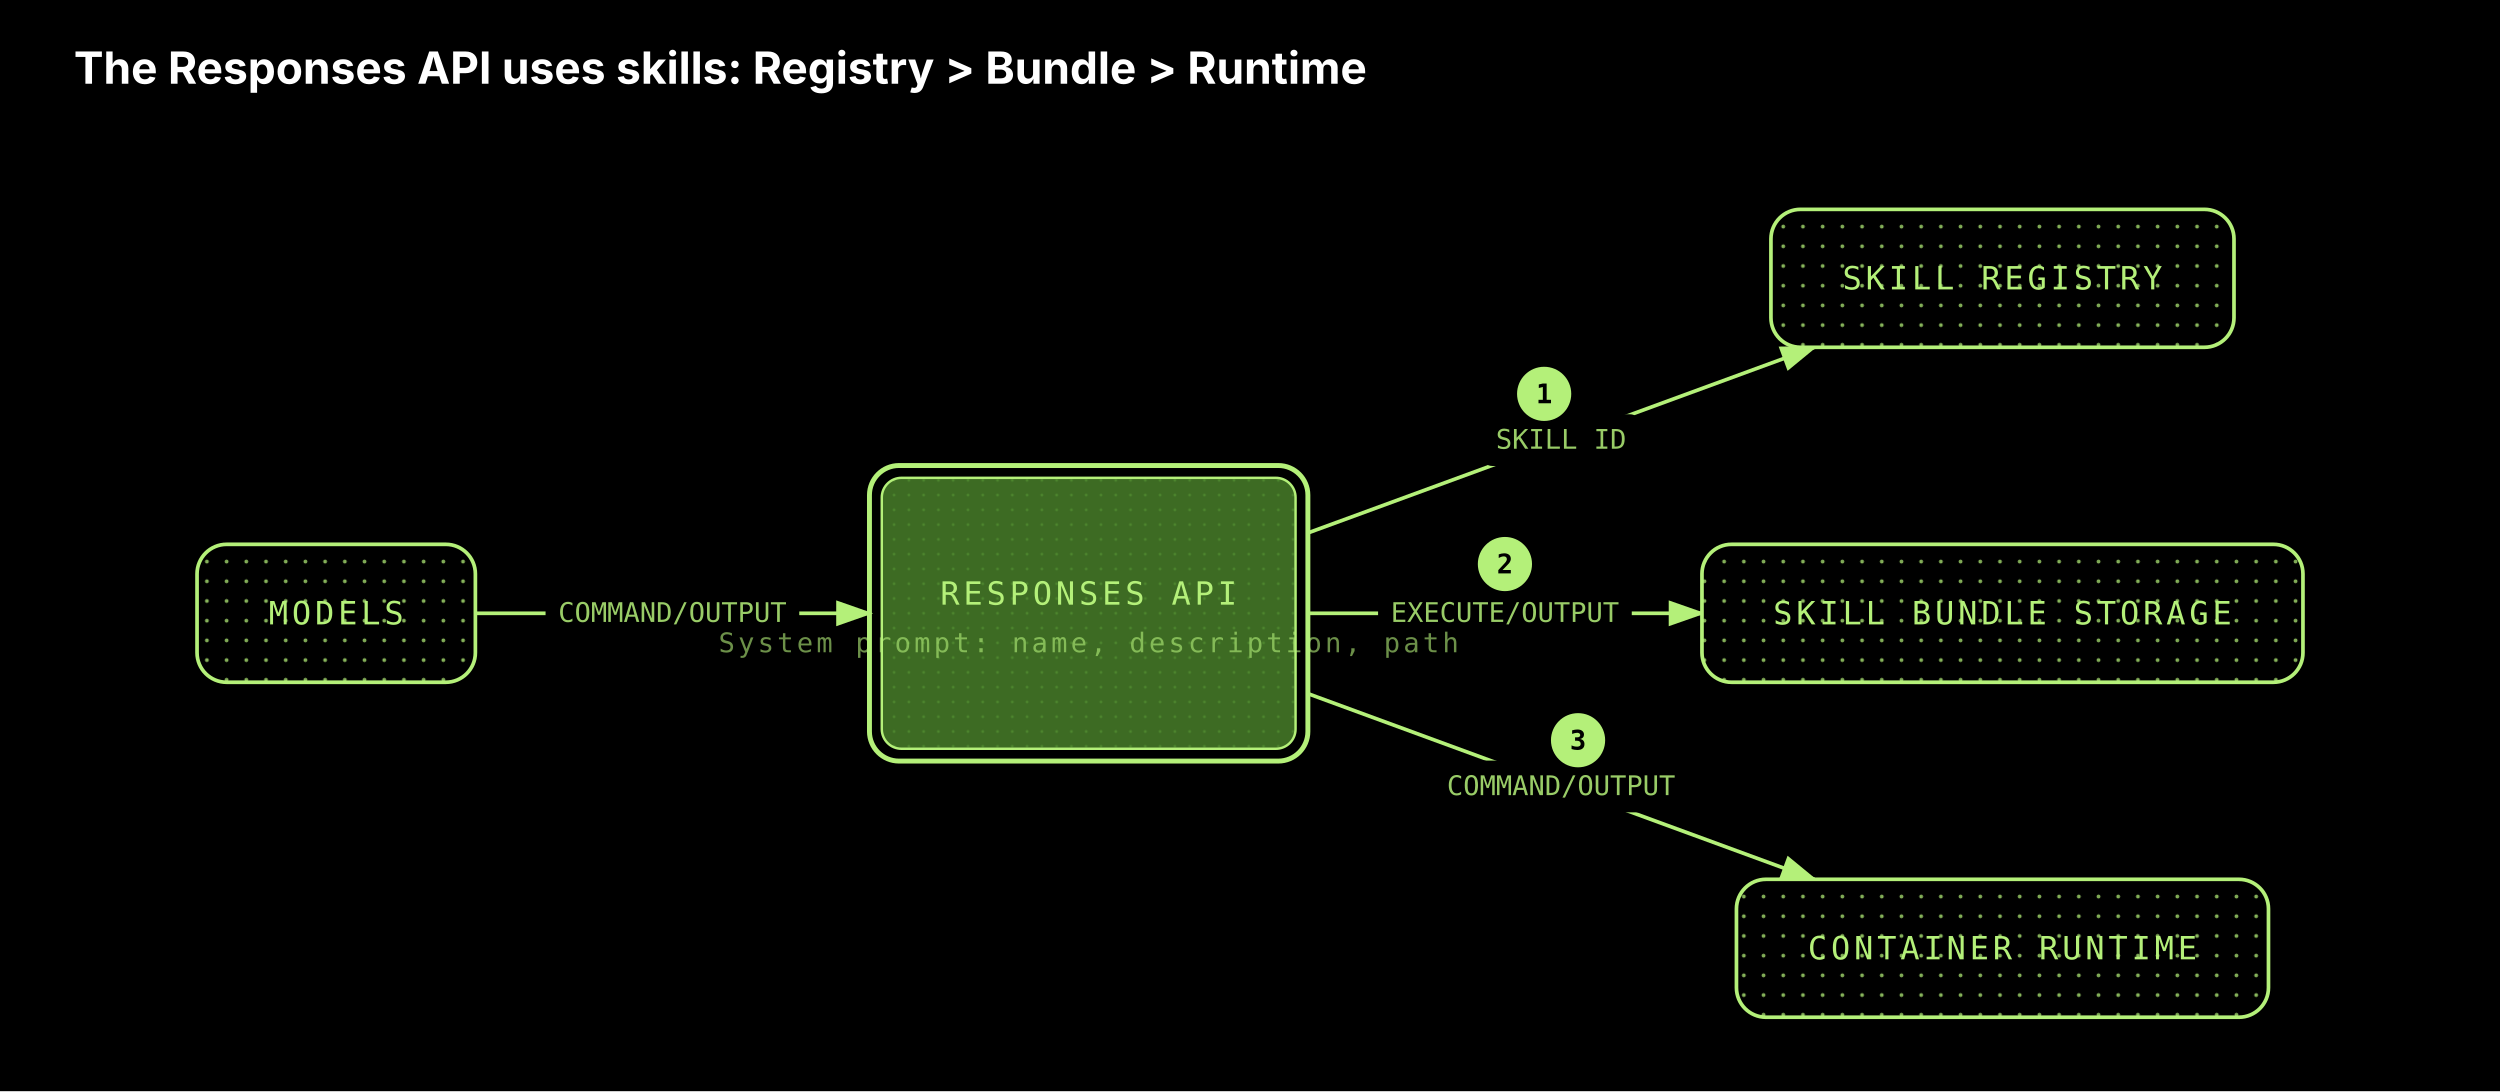
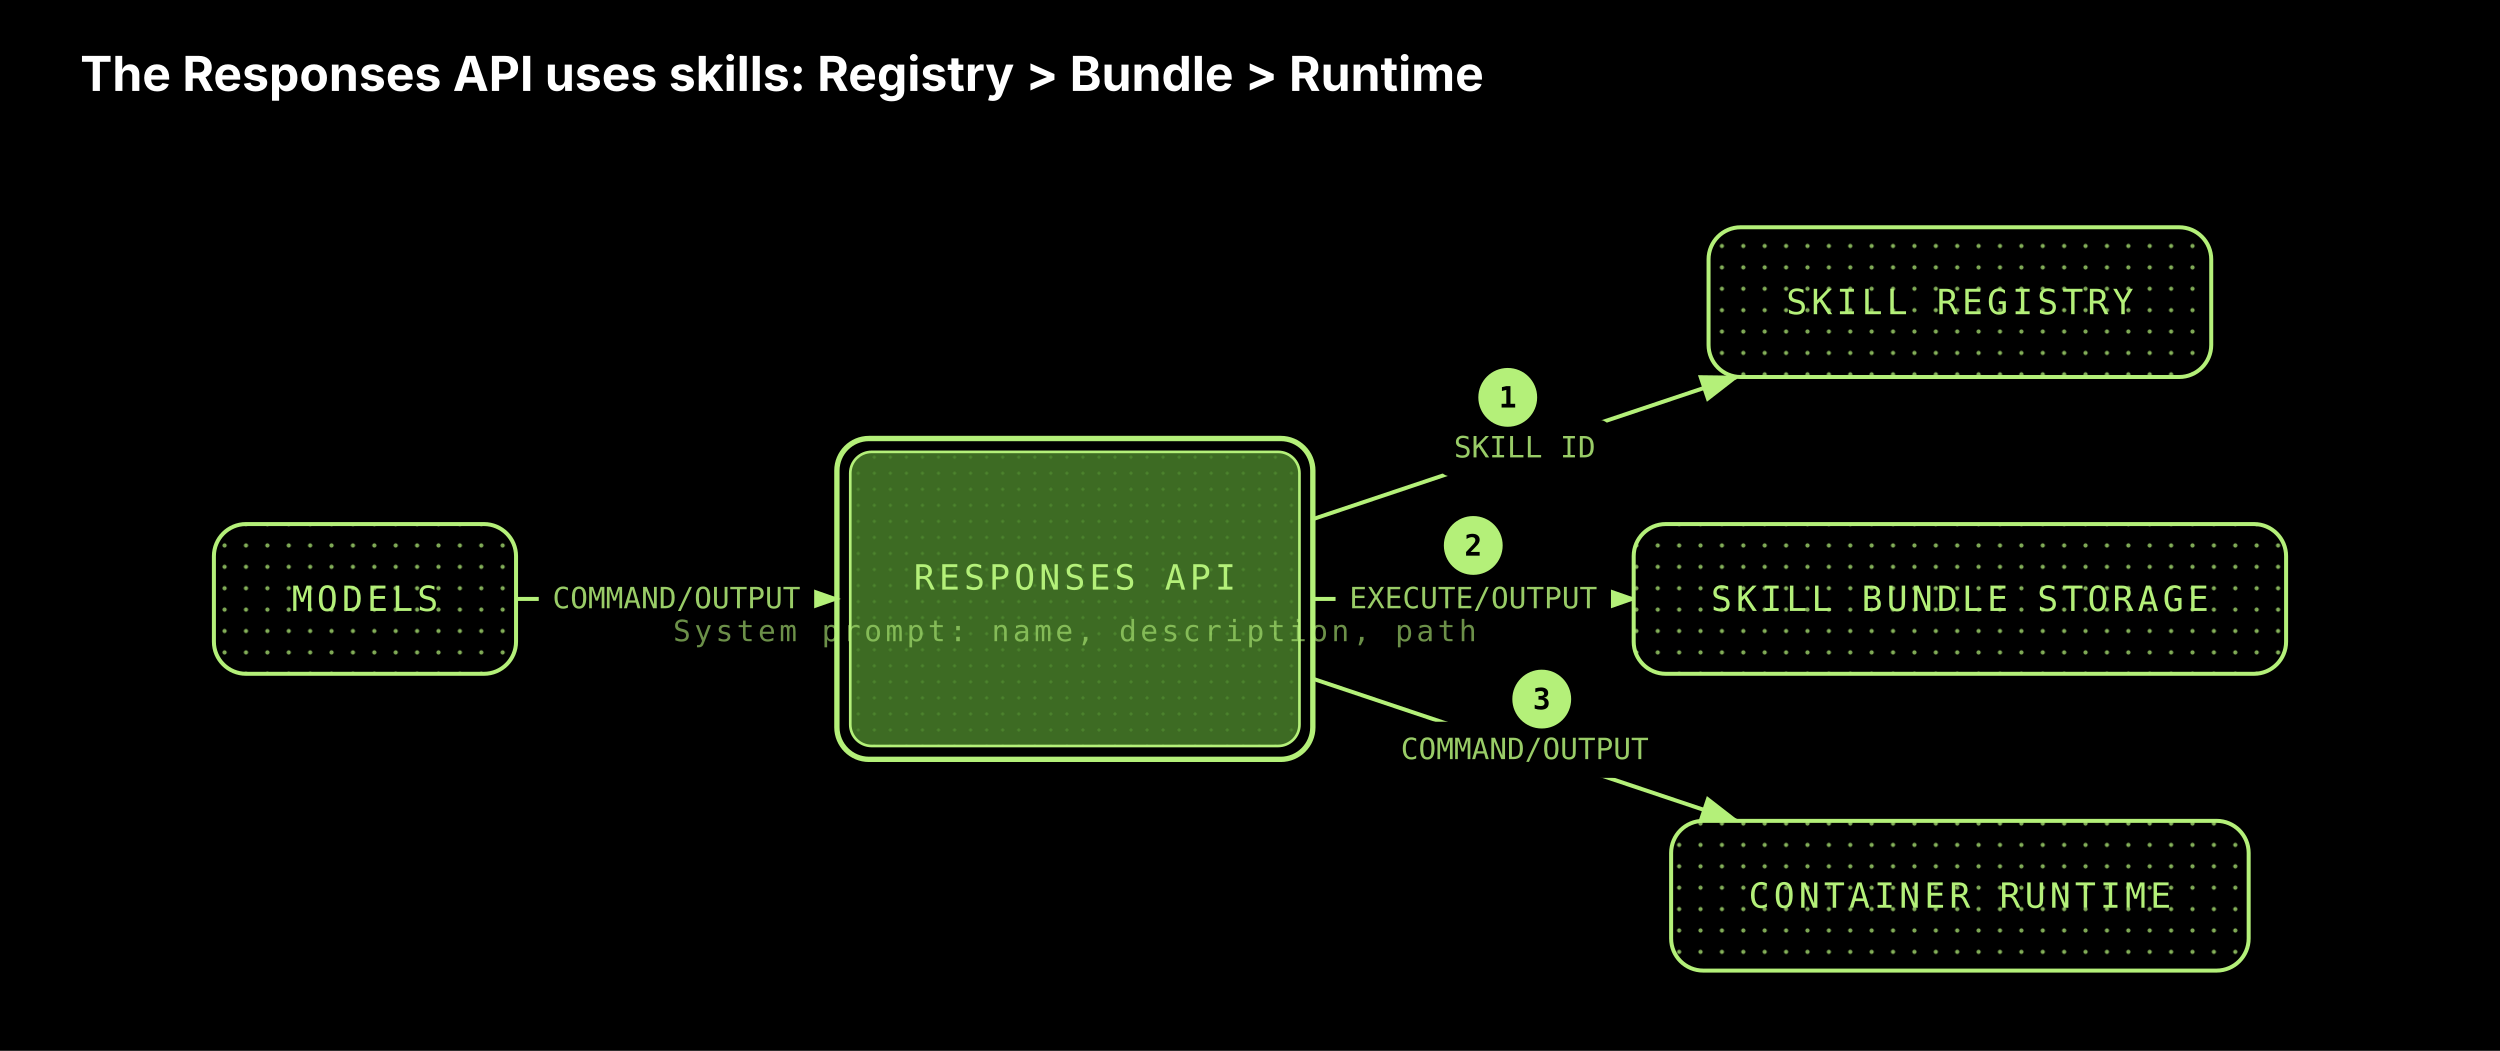
- <svg xmlns="http://www.w3.org/2000/svg" viewBox="0 0 1015 443" width="1015" height="443">
+ <svg xmlns="http://www.w3.org/2000/svg" viewBox="0 0 935 393" width="935" height="393">
  <defs>
    <pattern id="dotgrid" width="8" height="8" patternUnits="userSpaceOnUse">
      <rect width="8" height="8" fill="#000000" />
      <circle cx="4" cy="4" r="0.8" fill="#b4f079" opacity="0.7" />
    </pattern>
    <pattern id="crosshatch" width="8" height="8" patternUnits="userSpaceOnUse">
      <rect width="8" height="8" fill="#000000" />
      <path d="M0 8L8 0M-1 1L1 -1M7 9L9 7" stroke="#b4f079" stroke-width="0.8" opacity="0.2" />
    </pattern>
    <pattern id="hero" width="6" height="6" patternUnits="userSpaceOnUse">
      <rect width="6" height="6" fill="#3d6b23" />
      <circle cx="3" cy="3" r="0.6" fill="#5a9a35" opacity="0.5" />
    </pattern>
    <marker id="arrowhead" markerWidth="10" markerHeight="7" refX="9" refY="3.5" orient="auto" markerUnits="strokeWidth">
      <polygon points="0 0, 10 3.5, 0 7" fill="#b4f079" />
    </marker>
    <marker id="arrowhead-reverse" markerWidth="10" markerHeight="7" refX="1" refY="3.5" orient="auto" markerUnits="strokeWidth">
      <polygon points="10 0, 0 3.5, 10 7" fill="#b4f079" />
    </marker>
  </defs>
  <rect width="100%" height="100%" fill="#000000" />
  <g class="diagram">
    <text x="30" y="34" font-family="'Inter', 'Helvetica Neue', Arial, sans-serif" font-size="18" fill="#ffffff" font-weight="700">The Responses API uses skills: Registry &gt; Bundle &gt; Runtime</text>
-     <line x1="193" y1="249" x2="353" y2="249" stroke="#b4f079" stroke-width="1.5" marker-end="url(#arrowhead)" />
-     <rect x="221.5" y="238.5" width="103" height="21" rx="4" fill="#000000" />
-     <text x="273" y="252.5" font-family="'JetBrains Mono', 'Fira Code', 'SF Mono', 'Cascadia Code', monospace" font-size="11" fill="#b4f079" opacity="0.85" text-anchor="middle">COMMAND/OUTPUT</text>
-     <line x1="531" y1="216.375" x2="736.618" y2="141" stroke="#b4f079" stroke-width="1.5" marker-end="url(#arrowhead)" />
-     <rect x="601.809" y="168.187" width="64" height="21" rx="4" fill="#000000" />
-     <text x="633.809" y="182.187" font-family="'JetBrains Mono', 'Fira Code', 'SF Mono', 'Cascadia Code', monospace" font-size="11" fill="#b4f079" opacity="0.85" text-anchor="middle">SKILL ID</text>
-     <circle cx="626.925" cy="159.909" r="11" fill="#b4f079" stroke="none" />
-     <text x="626.925" y="159.909" font-family="'JetBrains Mono', 'Fira Code', 'SF Mono', 'Cascadia Code', monospace" font-size="11" fill="#000000" text-anchor="middle" dominant-baseline="central" font-weight="700">1</text>
-     <line x1="531" y1="249" x2="691" y2="249" stroke="#b4f079" stroke-width="1.5" marker-end="url(#arrowhead)" />
-     <rect x="559.5" y="238.5" width="103" height="21" rx="4" fill="#000000" />
-     <text x="611" y="252.5" font-family="'JetBrains Mono', 'Fira Code', 'SF Mono', 'Cascadia Code', monospace" font-size="11" fill="#b4f079" opacity="0.85" text-anchor="middle">EXECUTE/OUTPUT</text>
-     <circle cx="611" cy="229" r="11" fill="#b4f079" stroke="none" />
-     <text x="611" y="229" font-family="'JetBrains Mono', 'Fira Code', 'SF Mono', 'Cascadia Code', monospace" font-size="11" fill="#000000" text-anchor="middle" dominant-baseline="central" font-weight="700">2</text>
-     <line x1="531" y1="281.625" x2="736.618" y2="357" stroke="#b4f079" stroke-width="1.5" marker-end="url(#arrowhead)" />
-     <rect x="582.309" y="308.813" width="103" height="21" rx="4" fill="#000000" />
-     <text x="633.809" y="322.813" font-family="'JetBrains Mono', 'Fira Code', 'SF Mono', 'Cascadia Code', monospace" font-size="11" fill="#b4f079" opacity="0.85" text-anchor="middle">COMMAND/OUTPUT</text>
-     <circle cx="640.692" cy="300.535" r="11" fill="#b4f079" stroke="none" />
-     <text x="640.692" y="300.535" font-family="'JetBrains Mono', 'Fira Code', 'SF Mono', 'Cascadia Code', monospace" font-size="11" fill="#000000" text-anchor="middle" dominant-baseline="central" font-weight="700">3</text>
-     <rect x="80" y="221" width="113" height="56" rx="12" fill="url(#dotgrid)" stroke="#b4f079" stroke-width="1.5" />
-     <text x="136.5" y="249" font-family="'JetBrains Mono', 'Fira Code', 'SF Mono', 'Cascadia Code', monospace" font-size="13" fill="#b4f079" text-anchor="middle" dominant-baseline="central" letter-spacing="0.12em">MODELS</text>
-     <rect x="353" y="189" width="178" height="120" rx="12" fill="none" stroke="#b4f079" stroke-width="2" />
-     <rect x="358" y="194" width="168" height="110" rx="8" fill="url(#hero)" stroke="#b4f079" stroke-width="1" />
-     <text x="442" y="241" font-family="'JetBrains Mono', 'Fira Code', 'SF Mono', 'Cascadia Code', monospace" font-size="13" fill="#b4f079" text-anchor="middle" dominant-baseline="central" letter-spacing="0.12em">RESPONSES API</text>
-     <text x="442" y="261" font-family="'JetBrains Mono', 'Fira Code', 'SF Mono', 'Cascadia Code', monospace" font-size="11" fill="#b4f079" opacity="0.6" text-anchor="middle" dominant-baseline="central" letter-spacing="0.12em">System prompt: name, description, path</text>
-     <rect x="719" y="85" width="188" height="56" rx="12" fill="url(#dotgrid)" stroke="#b4f079" stroke-width="1.5" />
-     <text x="813" y="113" font-family="'JetBrains Mono', 'Fira Code', 'SF Mono', 'Cascadia Code', monospace" font-size="13" fill="#b4f079" text-anchor="middle" dominant-baseline="central" letter-spacing="0.12em">SKILL REGISTRY</text>
-     <rect x="691" y="221" width="244" height="56" rx="12" fill="url(#dotgrid)" stroke="#b4f079" stroke-width="1.5" />
-     <text x="813" y="249" font-family="'JetBrains Mono', 'Fira Code', 'SF Mono', 'Cascadia Code', monospace" font-size="13" fill="#b4f079" text-anchor="middle" dominant-baseline="central" letter-spacing="0.12em">SKILL BUNDLE STORAGE</text>
-     <rect x="705" y="357" width="216" height="56" rx="12" fill="url(#dotgrid)" stroke="#b4f079" stroke-width="1.5" />
-     <text x="813" y="385" font-family="'JetBrains Mono', 'Fira Code', 'SF Mono', 'Cascadia Code', monospace" font-size="13" fill="#b4f079" text-anchor="middle" dominant-baseline="central" letter-spacing="0.12em">CONTAINER RUNTIME</text>
+     <line x1="193" y1="224" x2="313" y2="224" stroke="#b4f079" stroke-width="1.5" marker-end="url(#arrowhead)" />
+     <rect x="201.5" y="213.5" width="103" height="21" rx="4" fill="#000000" />
+     <text x="253" y="227.5" font-family="'JetBrains Mono', 'Fira Code', 'SF Mono', 'Cascadia Code', monospace" font-size="11" fill="#b4f079" opacity="0.85" text-anchor="middle">COMMAND/OUTPUT</text>
+     <line x1="491" y1="194.154" x2="649.505" y2="141" stroke="#b4f079" stroke-width="1.5" marker-end="url(#arrowhead)" />
+     <rect x="538.252" y="157.077" width="64" height="21" rx="4" fill="#000000" />
+     <text x="570.252" y="171.077" font-family="'JetBrains Mono', 'Fira Code', 'SF Mono', 'Cascadia Code', monospace" font-size="11" fill="#b4f079" opacity="0.85" text-anchor="middle">SKILL ID</text>
+     <circle cx="563.893" cy="148.615" r="11" fill="#b4f079" stroke="none" />
+     <text x="563.893" y="148.615" font-family="'JetBrains Mono', 'Fira Code', 'SF Mono', 'Cascadia Code', monospace" font-size="11" fill="#000000" text-anchor="middle" dominant-baseline="central" font-weight="700">1</text>
+     <line x1="491" y1="224" x2="611" y2="224" stroke="#b4f079" stroke-width="1.5" marker-end="url(#arrowhead)" />
+     <rect x="499.5" y="213.5" width="103" height="21" rx="4" fill="#000000" />
+     <text x="551" y="227.5" font-family="'JetBrains Mono', 'Fira Code', 'SF Mono', 'Cascadia Code', monospace" font-size="11" fill="#b4f079" opacity="0.85" text-anchor="middle">EXECUTE/OUTPUT</text>
+     <circle cx="551" cy="204" r="11" fill="#b4f079" stroke="none" />
+     <text x="551" y="204" font-family="'JetBrains Mono', 'Fira Code', 'SF Mono', 'Cascadia Code', monospace" font-size="11" fill="#000000" text-anchor="middle" dominant-baseline="central" font-weight="700">2</text>
+     <line x1="491" y1="253.846" x2="649.505" y2="307" stroke="#b4f079" stroke-width="1.5" marker-end="url(#arrowhead)" />
+     <rect x="518.752" y="269.923" width="103" height="21" rx="4" fill="#000000" />
+     <text x="570.252" y="283.923" font-family="'JetBrains Mono', 'Fira Code', 'SF Mono', 'Cascadia Code', monospace" font-size="11" fill="#b4f079" opacity="0.85" text-anchor="middle">COMMAND/OUTPUT</text>
+     <circle cx="576.611" cy="261.461" r="11" fill="#b4f079" stroke="none" />
+     <text x="576.611" y="261.461" font-family="'JetBrains Mono', 'Fira Code', 'SF Mono', 'Cascadia Code', monospace" font-size="11" fill="#000000" text-anchor="middle" dominant-baseline="central" font-weight="700">3</text>
+     <rect x="80" y="196" width="113" height="56" rx="12" fill="url(#dotgrid)" stroke="#b4f079" stroke-width="1.5" />
+     <text x="136.5" y="224" font-family="'JetBrains Mono', 'Fira Code', 'SF Mono', 'Cascadia Code', monospace" font-size="13" fill="#b4f079" text-anchor="middle" dominant-baseline="central" letter-spacing="0.12em">MODELS</text>
+     <rect x="313" y="164" width="178" height="120" rx="12" fill="none" stroke="#b4f079" stroke-width="2" />
+     <rect x="318" y="169" width="168" height="110" rx="8" fill="url(#hero)" stroke="#b4f079" stroke-width="1" />
+     <text x="402" y="216" font-family="'JetBrains Mono', 'Fira Code', 'SF Mono', 'Cascadia Code', monospace" font-size="13" fill="#b4f079" text-anchor="middle" dominant-baseline="central" letter-spacing="0.12em">RESPONSES API</text>
+     <text x="402" y="236" font-family="'JetBrains Mono', 'Fira Code', 'SF Mono', 'Cascadia Code', monospace" font-size="11" fill="#b4f079" opacity="0.6" text-anchor="middle" dominant-baseline="central" letter-spacing="0.12em">System prompt: name, description, path</text>
+     <rect x="639" y="85" width="188" height="56" rx="12" fill="url(#dotgrid)" stroke="#b4f079" stroke-width="1.5" />
+     <text x="733" y="113" font-family="'JetBrains Mono', 'Fira Code', 'SF Mono', 'Cascadia Code', monospace" font-size="13" fill="#b4f079" text-anchor="middle" dominant-baseline="central" letter-spacing="0.12em">SKILL REGISTRY</text>
+     <rect x="611" y="196" width="244" height="56" rx="12" fill="url(#dotgrid)" stroke="#b4f079" stroke-width="1.5" />
+     <text x="733" y="224" font-family="'JetBrains Mono', 'Fira Code', 'SF Mono', 'Cascadia Code', monospace" font-size="13" fill="#b4f079" text-anchor="middle" dominant-baseline="central" letter-spacing="0.12em">SKILL BUNDLE STORAGE</text>
+     <rect x="625" y="307" width="216" height="56" rx="12" fill="url(#dotgrid)" stroke="#b4f079" stroke-width="1.5" />
+     <text x="733" y="335" font-family="'JetBrains Mono', 'Fira Code', 'SF Mono', 'Cascadia Code', monospace" font-size="13" fill="#b4f079" text-anchor="middle" dominant-baseline="central" letter-spacing="0.12em">CONTAINER RUNTIME</text>
  </g>
</svg>
